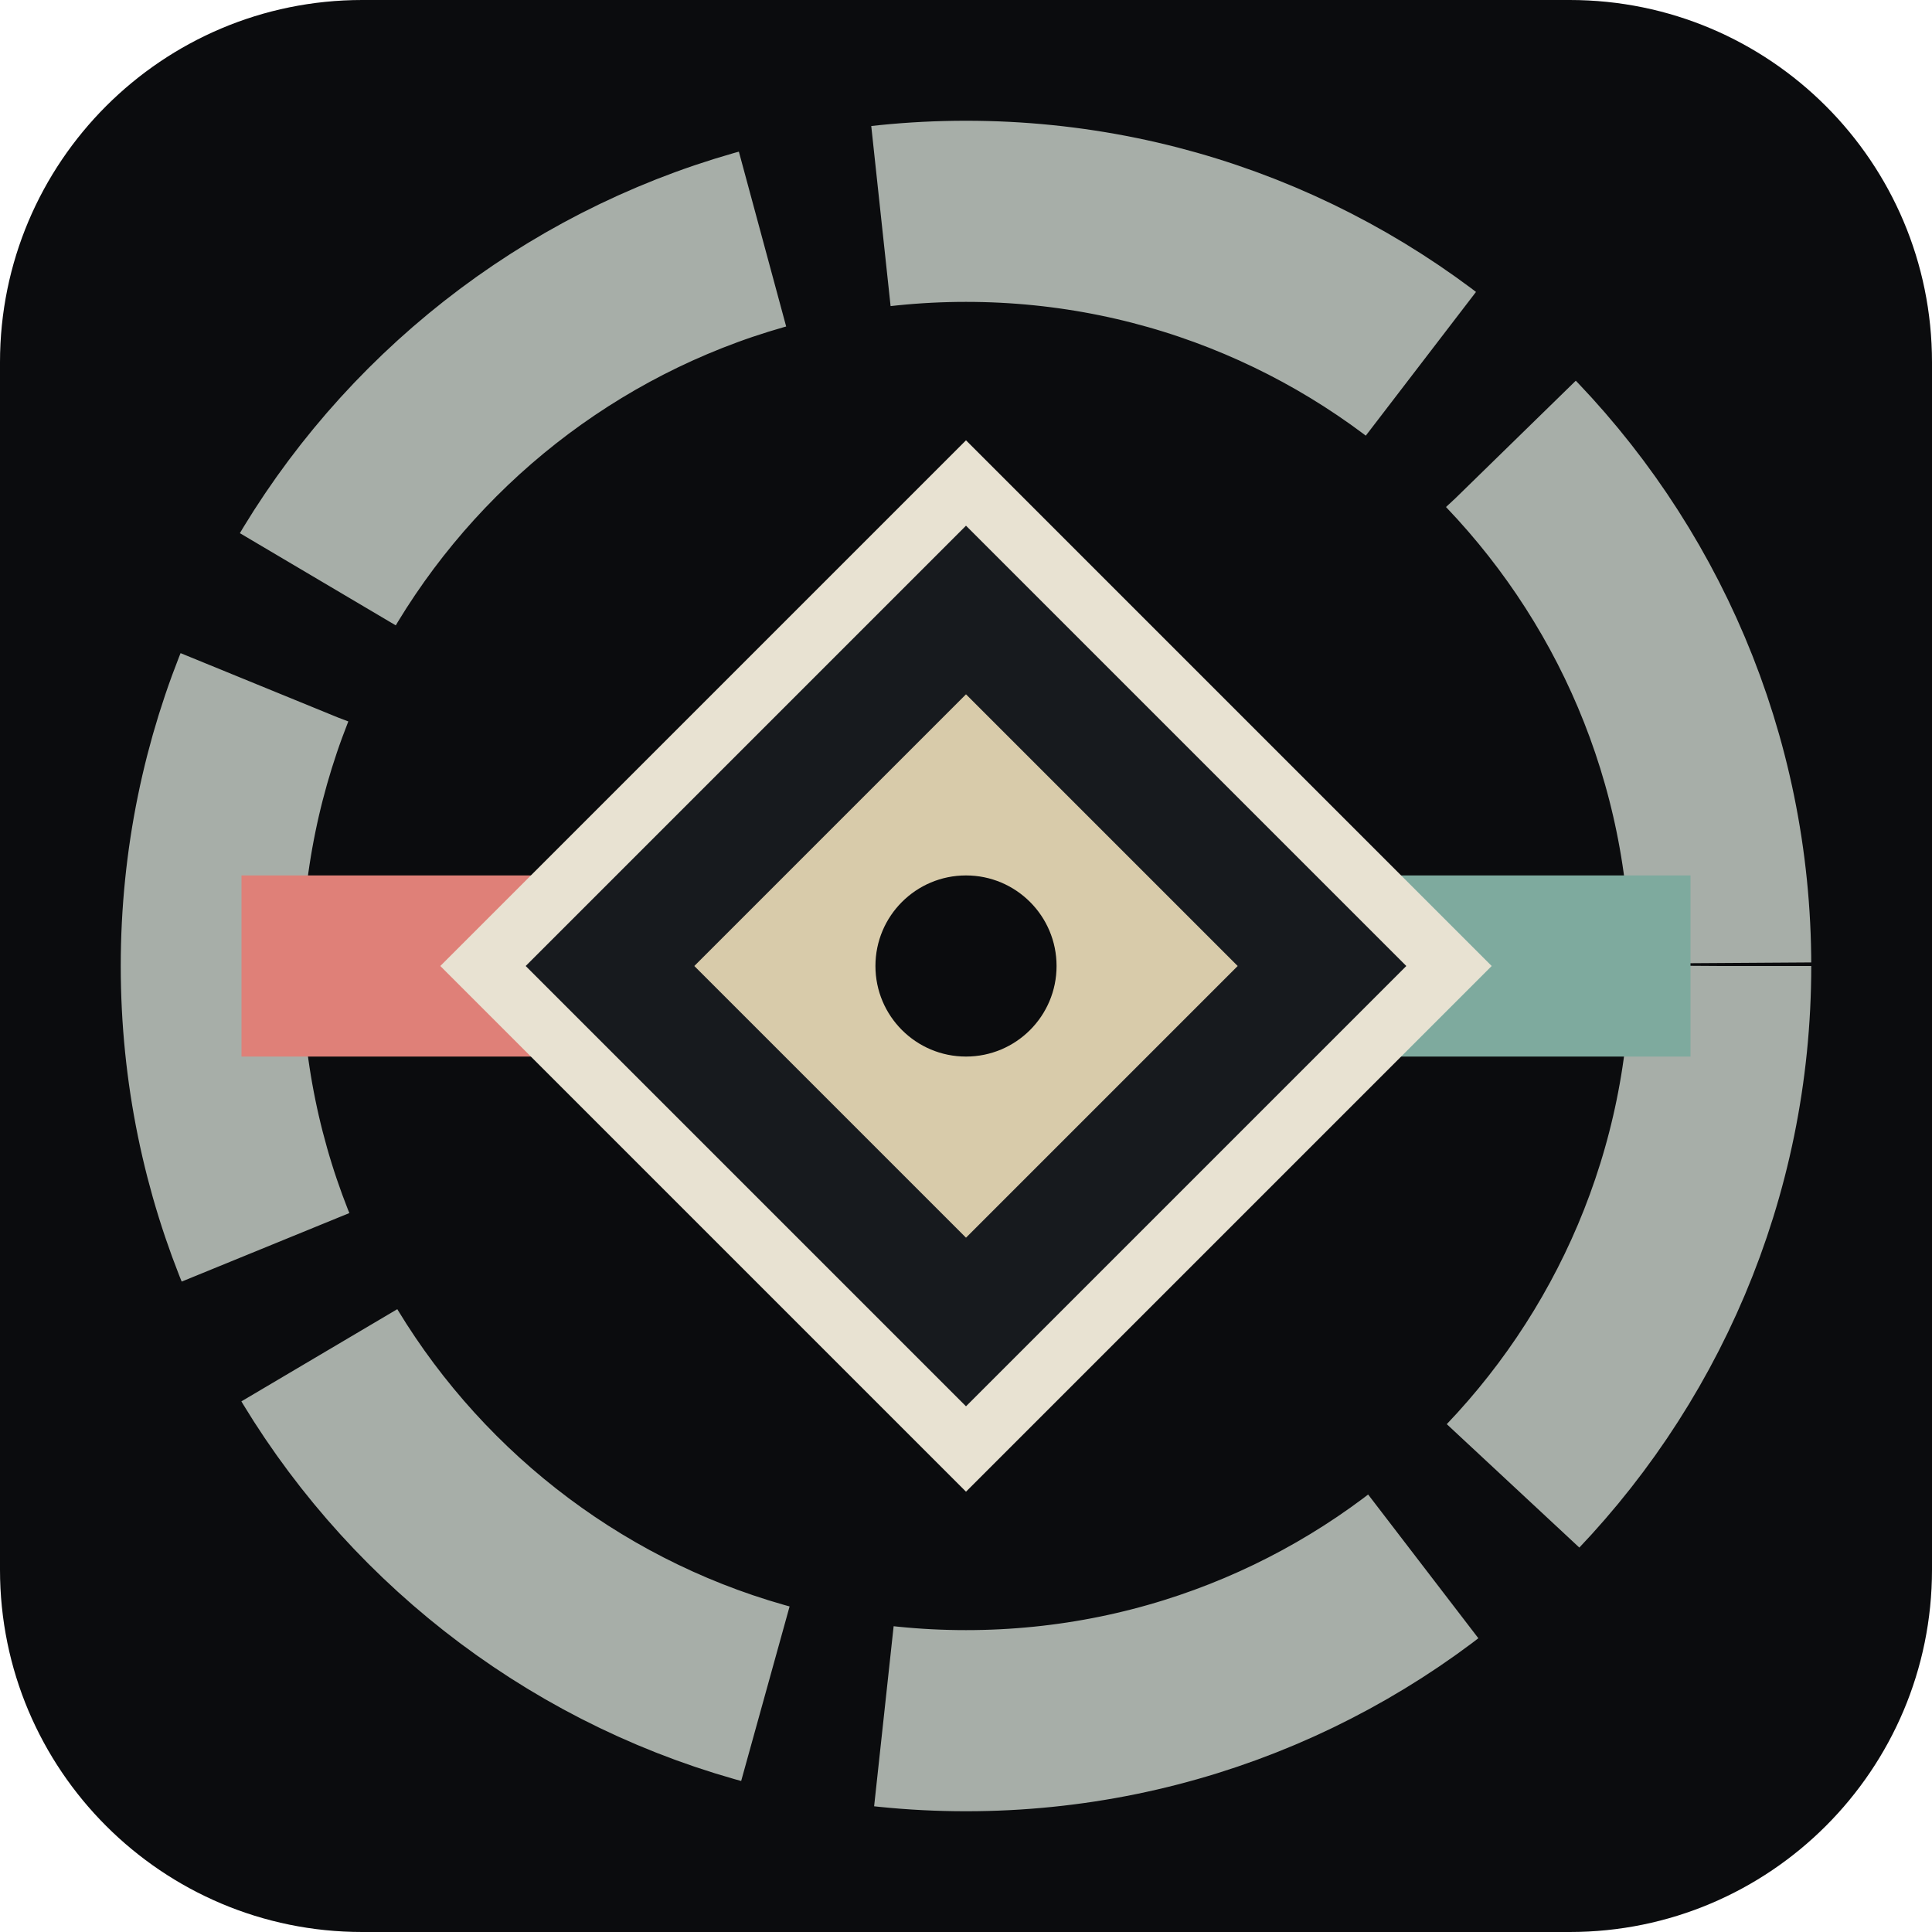
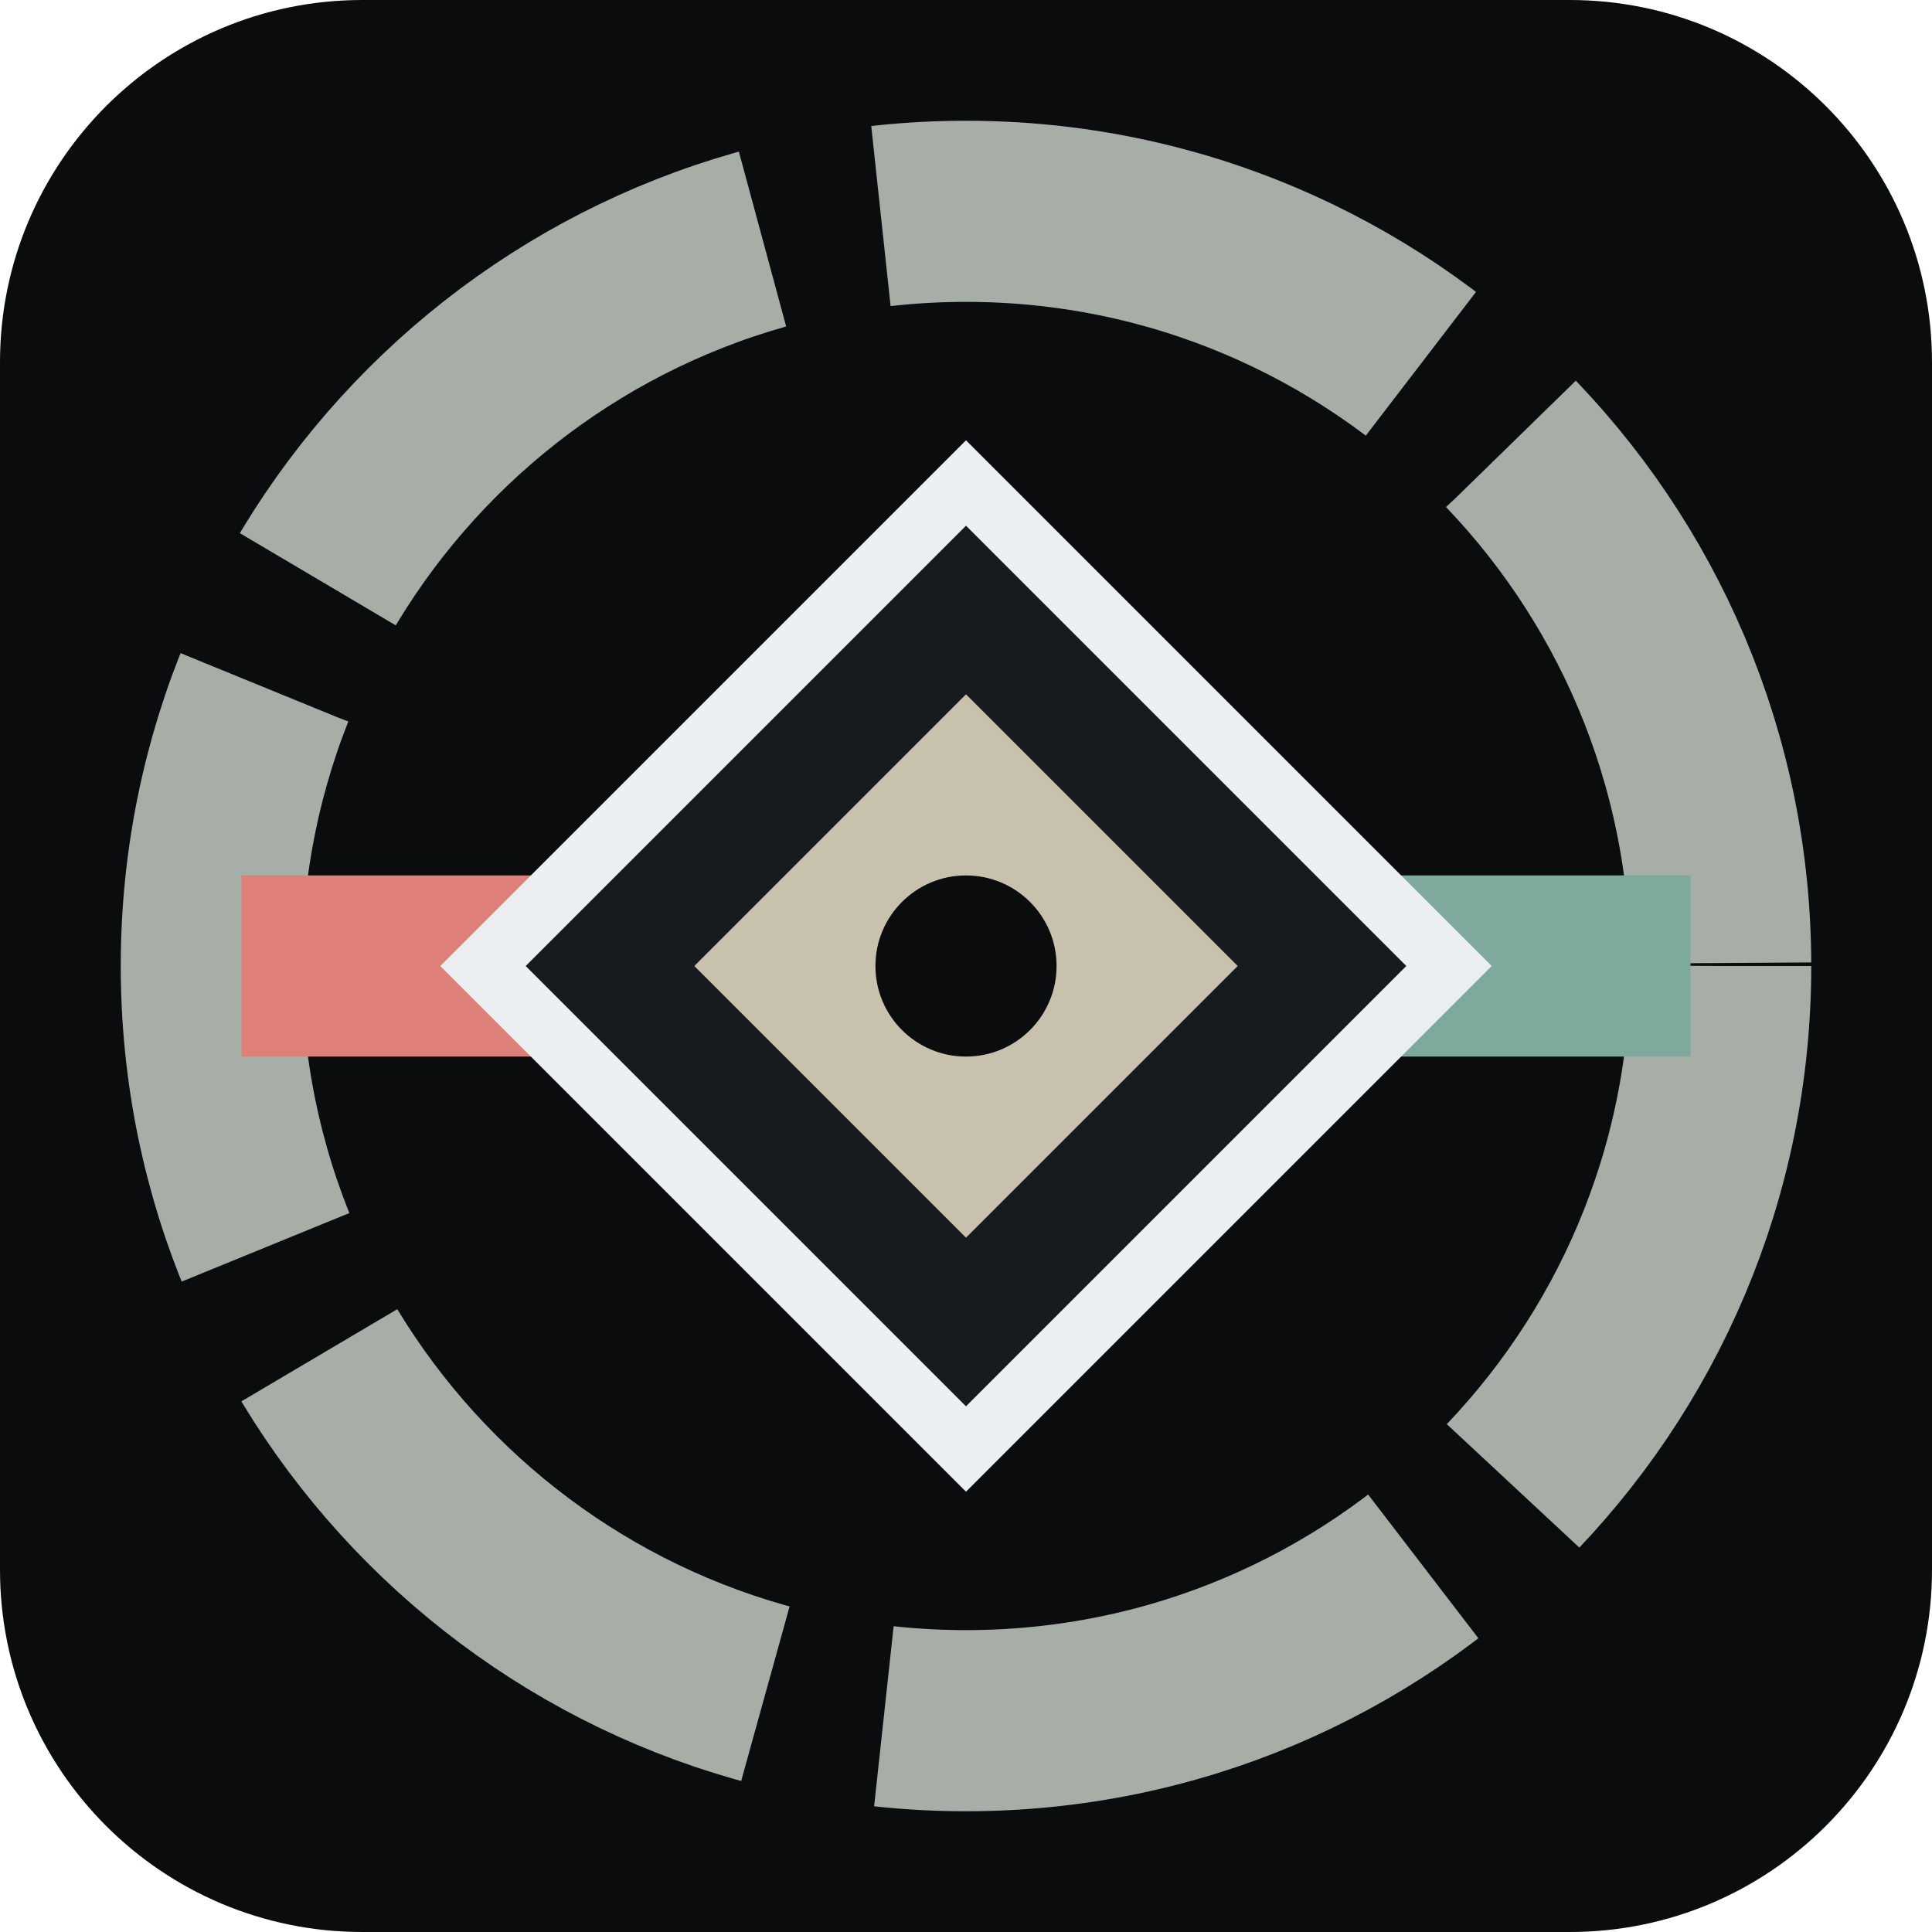
<svg xmlns="http://www.w3.org/2000/svg" viewBox="0 0 64 64">
  <rect width="64" height="64" rx="12" fill="#0b0c0e" />
  <circle cx="32" cy="32" r="25" fill="none" stroke="#a7aea8" stroke-width="6" stroke-dasharray="19 4" />
  <path fill="#df8078" d="M8 29h17l7 3-7 3H8Z" />
  <path fill="#7eaa9e" d="M56 29H39l-7 3 7 3h17Z" />
-   <path fill="#171a1e" stroke="#e8e2d2" stroke-width="2" d="m32 16 16 16-16 16-16-16Z" />
-   <path fill="#d8cbaa" d="m32 23 9 9-9 9-9-9Z" />
+   <path fill="#171a1e" stroke="#eceff1" stroke-width="2" d="m32 16 16 16-16 16-16-16Z" />
+   <path fill="#c8c1ae" d="m32 23 9 9-9 9-9-9Z" />
  <circle cx="32" cy="32" r="3" fill="#0b0c0e" />
</svg>
